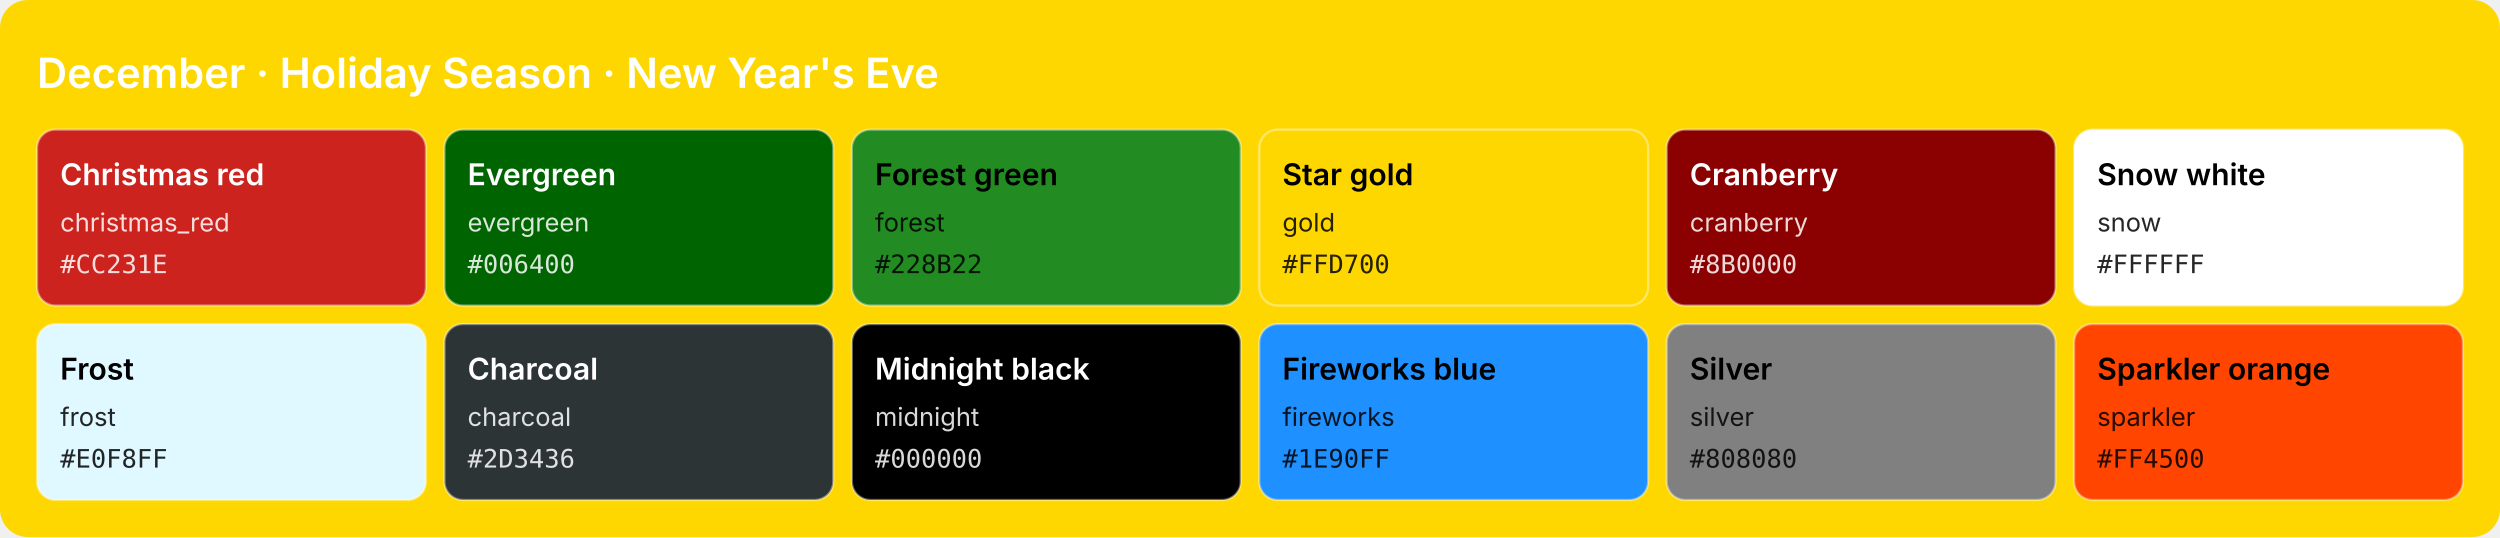
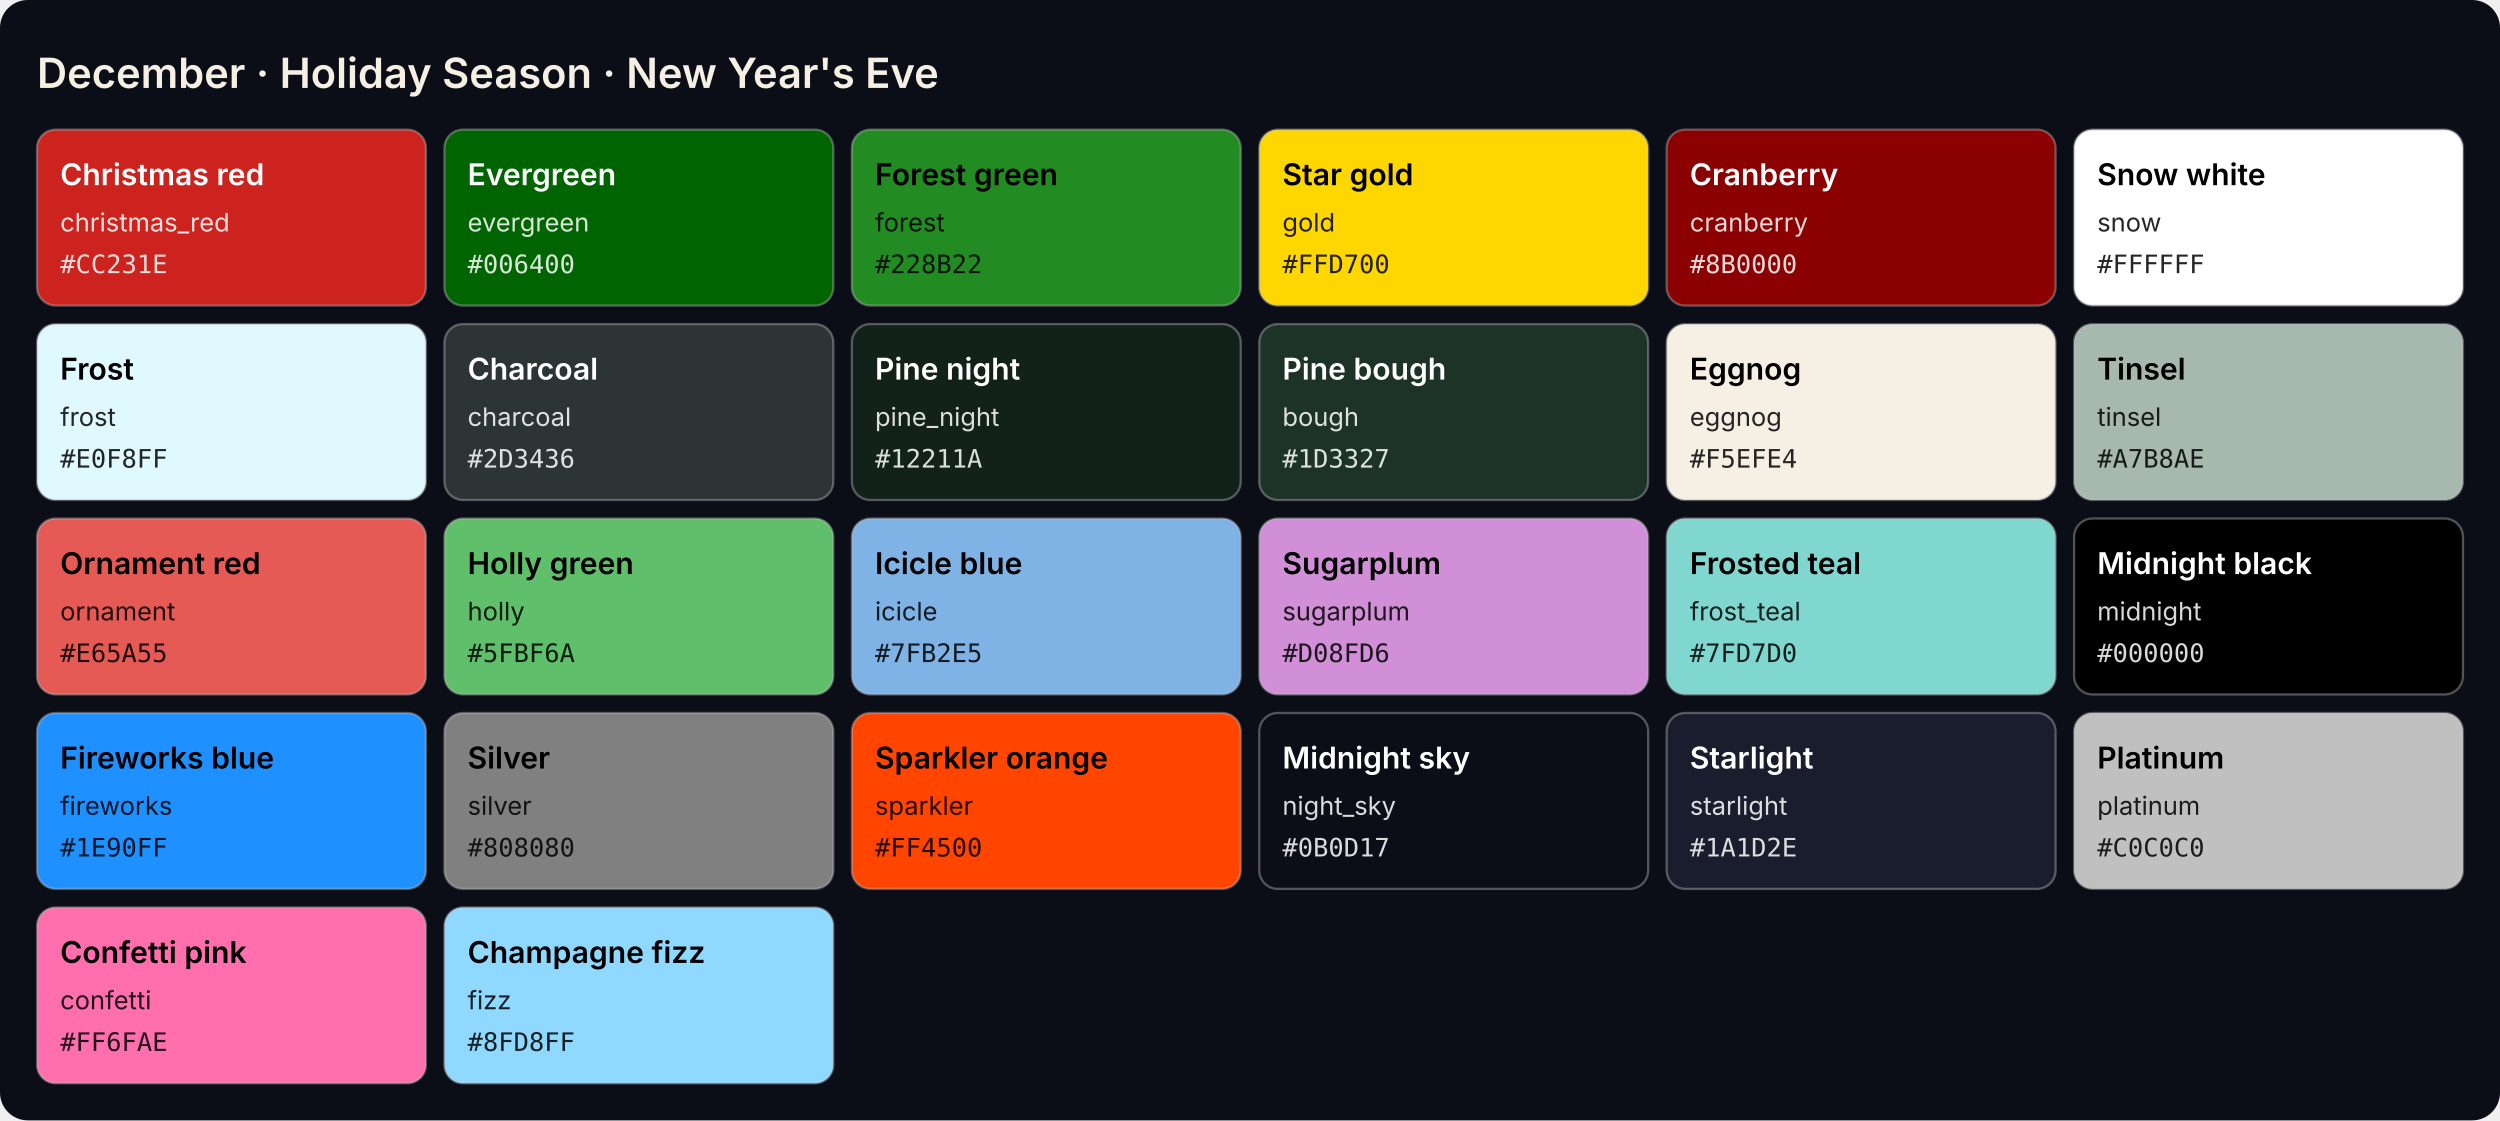
- <svg xmlns="http://www.w3.org/2000/svg" width="1080" height="232" viewBox="0 0 1080 232" font-family="system-ui, -apple-system, 'Segoe UI', sans-serif">
-   <rect width="1080" height="232" rx="12" fill="#FFD700" />
-   <text x="16" y="38" font-size="18" font-weight="600" fill="#FFFFFF">December · Holiday Season · New Year's Eve</text>
+ <svg xmlns="http://www.w3.org/2000/svg" width="1080" height="484" viewBox="0 0 1080 484" font-family="system-ui, -apple-system, 'Segoe UI', sans-serif">
+   <rect width="1080" height="484" rx="12" fill="#0B0D17" />
+   <text x="16" y="38" font-size="18" font-weight="600" fill="#F5EFE4">December · Holiday Season · New Year's Eve</text>
  <g transform="translate(16 56)">
-     <rect width="168" height="76" rx="8" fill="#CC231E" stroke="#FFFFFF" stroke-opacity="0.4" />
+     <rect width="168" height="76" rx="8" fill="#CC231E" stroke="#C0C0C0" stroke-opacity="0.4" />
    <text x="10" y="24" font-size="13" font-weight="600" fill="#FFFFFF">Christmas red</text>
    <text x="10" y="44" font-size="11" fill="#FFFFFF" fill-opacity="0.85">christmas_red</text>
    <text x="10" y="62" font-size="11" font-family="ui-monospace, Consolas, monospace" fill="#FFFFFF" fill-opacity="0.85">#CC231E</text>
  </g>
  <g transform="translate(192 56)">
-     <rect width="168" height="76" rx="8" fill="#006400" stroke="#FFFFFF" stroke-opacity="0.4" />
+     <rect width="168" height="76" rx="8" fill="#006400" stroke="#C0C0C0" stroke-opacity="0.4" />
    <text x="10" y="24" font-size="13" font-weight="600" fill="#FFFFFF">Evergreen</text>
    <text x="10" y="44" font-size="11" fill="#FFFFFF" fill-opacity="0.85">evergreen</text>
    <text x="10" y="62" font-size="11" font-family="ui-monospace, Consolas, monospace" fill="#FFFFFF" fill-opacity="0.85">#006400</text>
  </g>
  <g transform="translate(368 56)">
-     <rect width="168" height="76" rx="8" fill="#228B22" stroke="#FFFFFF" stroke-opacity="0.4" />
+     <rect width="168" height="76" rx="8" fill="#228B22" stroke="#C0C0C0" stroke-opacity="0.4" />
    <text x="10" y="24" font-size="13" font-weight="600" fill="#000000">Forest green</text>
    <text x="10" y="44" font-size="11" fill="#000000" fill-opacity="0.85">forest</text>
    <text x="10" y="62" font-size="11" font-family="ui-monospace, Consolas, monospace" fill="#000000" fill-opacity="0.85">#228B22</text>
  </g>
  <g transform="translate(544 56)">
-     <rect width="168" height="76" rx="8" fill="#FFD700" stroke="#FFFFFF" stroke-opacity="0.4" />
+     <rect width="168" height="76" rx="8" fill="#FFD700" stroke="#C0C0C0" stroke-opacity="0.4" />
    <text x="10" y="24" font-size="13" font-weight="600" fill="#000000">Star gold</text>
    <text x="10" y="44" font-size="11" fill="#000000" fill-opacity="0.85">gold</text>
    <text x="10" y="62" font-size="11" font-family="ui-monospace, Consolas, monospace" fill="#000000" fill-opacity="0.85">#FFD700</text>
  </g>
  <g transform="translate(720 56)">
-     <rect width="168" height="76" rx="8" fill="#8B0000" stroke="#FFFFFF" stroke-opacity="0.4" />
+     <rect width="168" height="76" rx="8" fill="#8B0000" stroke="#C0C0C0" stroke-opacity="0.4" />
    <text x="10" y="24" font-size="13" font-weight="600" fill="#FFFFFF">Cranberry</text>
    <text x="10" y="44" font-size="11" fill="#FFFFFF" fill-opacity="0.85">cranberry</text>
    <text x="10" y="62" font-size="11" font-family="ui-monospace, Consolas, monospace" fill="#FFFFFF" fill-opacity="0.85">#8B0000</text>
  </g>
  <g transform="translate(896 56)">
-     <rect width="168" height="76" rx="8" fill="#FFFFFF" stroke="#FFFFFF" stroke-opacity="0.4" />
+     <rect width="168" height="76" rx="8" fill="#FFFFFF" stroke="#C0C0C0" stroke-opacity="0.4" />
    <text x="10" y="24" font-size="13" font-weight="600" fill="#000000">Snow white</text>
    <text x="10" y="44" font-size="11" fill="#000000" fill-opacity="0.85">snow</text>
    <text x="10" y="62" font-size="11" font-family="ui-monospace, Consolas, monospace" fill="#000000" fill-opacity="0.85">#FFFFFF</text>
  </g>
  <g transform="translate(16 140)">
-     <rect width="168" height="76" rx="8" fill="#E0F8FF" stroke="#FFFFFF" stroke-opacity="0.4" />
+     <rect width="168" height="76" rx="8" fill="#E0F8FF" stroke="#C0C0C0" stroke-opacity="0.4" />
    <text x="10" y="24" font-size="13" font-weight="600" fill="#000000">Frost</text>
    <text x="10" y="44" font-size="11" fill="#000000" fill-opacity="0.85">frost</text>
    <text x="10" y="62" font-size="11" font-family="ui-monospace, Consolas, monospace" fill="#000000" fill-opacity="0.85">#E0F8FF</text>
  </g>
  <g transform="translate(192 140)">
-     <rect width="168" height="76" rx="8" fill="#2D3436" stroke="#FFFFFF" stroke-opacity="0.4" />
+     <rect width="168" height="76" rx="8" fill="#2D3436" stroke="#C0C0C0" stroke-opacity="0.4" />
    <text x="10" y="24" font-size="13" font-weight="600" fill="#FFFFFF">Charcoal</text>
    <text x="10" y="44" font-size="11" fill="#FFFFFF" fill-opacity="0.85">charcoal</text>
    <text x="10" y="62" font-size="11" font-family="ui-monospace, Consolas, monospace" fill="#FFFFFF" fill-opacity="0.85">#2D3436</text>
  </g>
  <g transform="translate(368 140)">
-     <rect width="168" height="76" rx="8" fill="#000000" stroke="#FFFFFF" stroke-opacity="0.4" />
+     <rect width="168" height="76" rx="8" fill="#12211A" stroke="#C0C0C0" stroke-opacity="0.4" />
+     <text x="10" y="24" font-size="13" font-weight="600" fill="#FFFFFF">Pine night</text>
+     <text x="10" y="44" font-size="11" fill="#FFFFFF" fill-opacity="0.85">pine_night</text>
+     <text x="10" y="62" font-size="11" font-family="ui-monospace, Consolas, monospace" fill="#FFFFFF" fill-opacity="0.85">#12211A</text>
+   </g>
+   <g transform="translate(544 140)">
+     <rect width="168" height="76" rx="8" fill="#1D3327" stroke="#C0C0C0" stroke-opacity="0.4" />
+     <text x="10" y="24" font-size="13" font-weight="600" fill="#FFFFFF">Pine bough</text>
+     <text x="10" y="44" font-size="11" fill="#FFFFFF" fill-opacity="0.85">bough</text>
+     <text x="10" y="62" font-size="11" font-family="ui-monospace, Consolas, monospace" fill="#FFFFFF" fill-opacity="0.85">#1D3327</text>
+   </g>
+   <g transform="translate(720 140)">
+     <rect width="168" height="76" rx="8" fill="#F5EFE4" stroke="#C0C0C0" stroke-opacity="0.4" />
+     <text x="10" y="24" font-size="13" font-weight="600" fill="#000000">Eggnog</text>
+     <text x="10" y="44" font-size="11" fill="#000000" fill-opacity="0.85">eggnog</text>
+     <text x="10" y="62" font-size="11" font-family="ui-monospace, Consolas, monospace" fill="#000000" fill-opacity="0.85">#F5EFE4</text>
+   </g>
+   <g transform="translate(896 140)">
+     <rect width="168" height="76" rx="8" fill="#A7B8AE" stroke="#C0C0C0" stroke-opacity="0.4" />
+     <text x="10" y="24" font-size="13" font-weight="600" fill="#000000">Tinsel</text>
+     <text x="10" y="44" font-size="11" fill="#000000" fill-opacity="0.85">tinsel</text>
+     <text x="10" y="62" font-size="11" font-family="ui-monospace, Consolas, monospace" fill="#000000" fill-opacity="0.85">#A7B8AE</text>
+   </g>
+   <g transform="translate(16 224)">
+     <rect width="168" height="76" rx="8" fill="#E65A55" stroke="#C0C0C0" stroke-opacity="0.4" />
+     <text x="10" y="24" font-size="13" font-weight="600" fill="#000000">Ornament red</text>
+     <text x="10" y="44" font-size="11" fill="#000000" fill-opacity="0.85">ornament</text>
+     <text x="10" y="62" font-size="11" font-family="ui-monospace, Consolas, monospace" fill="#000000" fill-opacity="0.85">#E65A55</text>
+   </g>
+   <g transform="translate(192 224)">
+     <rect width="168" height="76" rx="8" fill="#5FBF6A" stroke="#C0C0C0" stroke-opacity="0.4" />
+     <text x="10" y="24" font-size="13" font-weight="600" fill="#000000">Holly green</text>
+     <text x="10" y="44" font-size="11" fill="#000000" fill-opacity="0.85">holly</text>
+     <text x="10" y="62" font-size="11" font-family="ui-monospace, Consolas, monospace" fill="#000000" fill-opacity="0.85">#5FBF6A</text>
+   </g>
+   <g transform="translate(368 224)">
+     <rect width="168" height="76" rx="8" fill="#7FB2E5" stroke="#C0C0C0" stroke-opacity="0.4" />
+     <text x="10" y="24" font-size="13" font-weight="600" fill="#000000">Icicle blue</text>
+     <text x="10" y="44" font-size="11" fill="#000000" fill-opacity="0.85">icicle</text>
+     <text x="10" y="62" font-size="11" font-family="ui-monospace, Consolas, monospace" fill="#000000" fill-opacity="0.85">#7FB2E5</text>
+   </g>
+   <g transform="translate(544 224)">
+     <rect width="168" height="76" rx="8" fill="#D08FD6" stroke="#C0C0C0" stroke-opacity="0.4" />
+     <text x="10" y="24" font-size="13" font-weight="600" fill="#000000">Sugarplum</text>
+     <text x="10" y="44" font-size="11" fill="#000000" fill-opacity="0.85">sugarplum</text>
+     <text x="10" y="62" font-size="11" font-family="ui-monospace, Consolas, monospace" fill="#000000" fill-opacity="0.85">#D08FD6</text>
+   </g>
+   <g transform="translate(720 224)">
+     <rect width="168" height="76" rx="8" fill="#7FD7D0" stroke="#C0C0C0" stroke-opacity="0.4" />
+     <text x="10" y="24" font-size="13" font-weight="600" fill="#000000">Frosted teal</text>
+     <text x="10" y="44" font-size="11" fill="#000000" fill-opacity="0.85">frost_teal</text>
+     <text x="10" y="62" font-size="11" font-family="ui-monospace, Consolas, monospace" fill="#000000" fill-opacity="0.85">#7FD7D0</text>
+   </g>
+   <g transform="translate(896 224)">
+     <rect width="168" height="76" rx="8" fill="#000000" stroke="#C0C0C0" stroke-opacity="0.4" />
    <text x="10" y="24" font-size="13" font-weight="600" fill="#FFFFFF">Midnight black</text>
    <text x="10" y="44" font-size="11" fill="#FFFFFF" fill-opacity="0.85">midnight</text>
    <text x="10" y="62" font-size="11" font-family="ui-monospace, Consolas, monospace" fill="#FFFFFF" fill-opacity="0.85">#000000</text>
  </g>
-   <g transform="translate(544 140)">
-     <rect width="168" height="76" rx="8" fill="#1E90FF" stroke="#FFFFFF" stroke-opacity="0.4" />
+   <g transform="translate(16 308)">
+     <rect width="168" height="76" rx="8" fill="#1E90FF" stroke="#C0C0C0" stroke-opacity="0.4" />
    <text x="10" y="24" font-size="13" font-weight="600" fill="#000000">Fireworks blue</text>
    <text x="10" y="44" font-size="11" fill="#000000" fill-opacity="0.85">fireworks</text>
    <text x="10" y="62" font-size="11" font-family="ui-monospace, Consolas, monospace" fill="#000000" fill-opacity="0.85">#1E90FF</text>
  </g>
-   <g transform="translate(720 140)">
-     <rect width="168" height="76" rx="8" fill="#808080" stroke="#FFFFFF" stroke-opacity="0.4" />
+   <g transform="translate(192 308)">
+     <rect width="168" height="76" rx="8" fill="#808080" stroke="#C0C0C0" stroke-opacity="0.4" />
    <text x="10" y="24" font-size="13" font-weight="600" fill="#000000">Silver</text>
    <text x="10" y="44" font-size="11" fill="#000000" fill-opacity="0.85">silver</text>
    <text x="10" y="62" font-size="11" font-family="ui-monospace, Consolas, monospace" fill="#000000" fill-opacity="0.85">#808080</text>
  </g>
-   <g transform="translate(896 140)">
-     <rect width="168" height="76" rx="8" fill="#FF4500" stroke="#FFFFFF" stroke-opacity="0.4" />
+   <g transform="translate(368 308)">
+     <rect width="168" height="76" rx="8" fill="#FF4500" stroke="#C0C0C0" stroke-opacity="0.4" />
    <text x="10" y="24" font-size="13" font-weight="600" fill="#000000">Sparkler orange</text>
    <text x="10" y="44" font-size="11" fill="#000000" fill-opacity="0.85">sparkler</text>
    <text x="10" y="62" font-size="11" font-family="ui-monospace, Consolas, monospace" fill="#000000" fill-opacity="0.85">#FF4500</text>
  </g>
+   <g transform="translate(544 308)">
+     <rect width="168" height="76" rx="8" fill="#0B0D17" stroke="#C0C0C0" stroke-opacity="0.4" />
+     <text x="10" y="24" font-size="13" font-weight="600" fill="#FFFFFF">Midnight sky</text>
+     <text x="10" y="44" font-size="11" fill="#FFFFFF" fill-opacity="0.85">night_sky</text>
+     <text x="10" y="62" font-size="11" font-family="ui-monospace, Consolas, monospace" fill="#FFFFFF" fill-opacity="0.85">#0B0D17</text>
+   </g>
+   <g transform="translate(720 308)">
+     <rect width="168" height="76" rx="8" fill="#1A1D2E" stroke="#C0C0C0" stroke-opacity="0.4" />
+     <text x="10" y="24" font-size="13" font-weight="600" fill="#FFFFFF">Starlight</text>
+     <text x="10" y="44" font-size="11" fill="#FFFFFF" fill-opacity="0.85">starlight</text>
+     <text x="10" y="62" font-size="11" font-family="ui-monospace, Consolas, monospace" fill="#FFFFFF" fill-opacity="0.85">#1A1D2E</text>
+   </g>
+   <g transform="translate(896 308)">
+     <rect width="168" height="76" rx="8" fill="#C0C0C0" stroke="#C0C0C0" stroke-opacity="0.4" />
+     <text x="10" y="24" font-size="13" font-weight="600" fill="#000000">Platinum</text>
+     <text x="10" y="44" font-size="11" fill="#000000" fill-opacity="0.85">platinum</text>
+     <text x="10" y="62" font-size="11" font-family="ui-monospace, Consolas, monospace" fill="#000000" fill-opacity="0.85">#C0C0C0</text>
+   </g>
+   <g transform="translate(16 392)">
+     <rect width="168" height="76" rx="8" fill="#FF6FAE" stroke="#C0C0C0" stroke-opacity="0.4" />
+     <text x="10" y="24" font-size="13" font-weight="600" fill="#000000">Confetti pink</text>
+     <text x="10" y="44" font-size="11" fill="#000000" fill-opacity="0.85">confetti</text>
+     <text x="10" y="62" font-size="11" font-family="ui-monospace, Consolas, monospace" fill="#000000" fill-opacity="0.85">#FF6FAE</text>
+   </g>
+   <g transform="translate(192 392)">
+     <rect width="168" height="76" rx="8" fill="#8FD8FF" stroke="#C0C0C0" stroke-opacity="0.4" />
+     <text x="10" y="24" font-size="13" font-weight="600" fill="#000000">Champagne fizz</text>
+     <text x="10" y="44" font-size="11" fill="#000000" fill-opacity="0.85">fizz</text>
+     <text x="10" y="62" font-size="11" font-family="ui-monospace, Consolas, monospace" fill="#000000" fill-opacity="0.85">#8FD8FF</text>
+   </g>
</svg>
